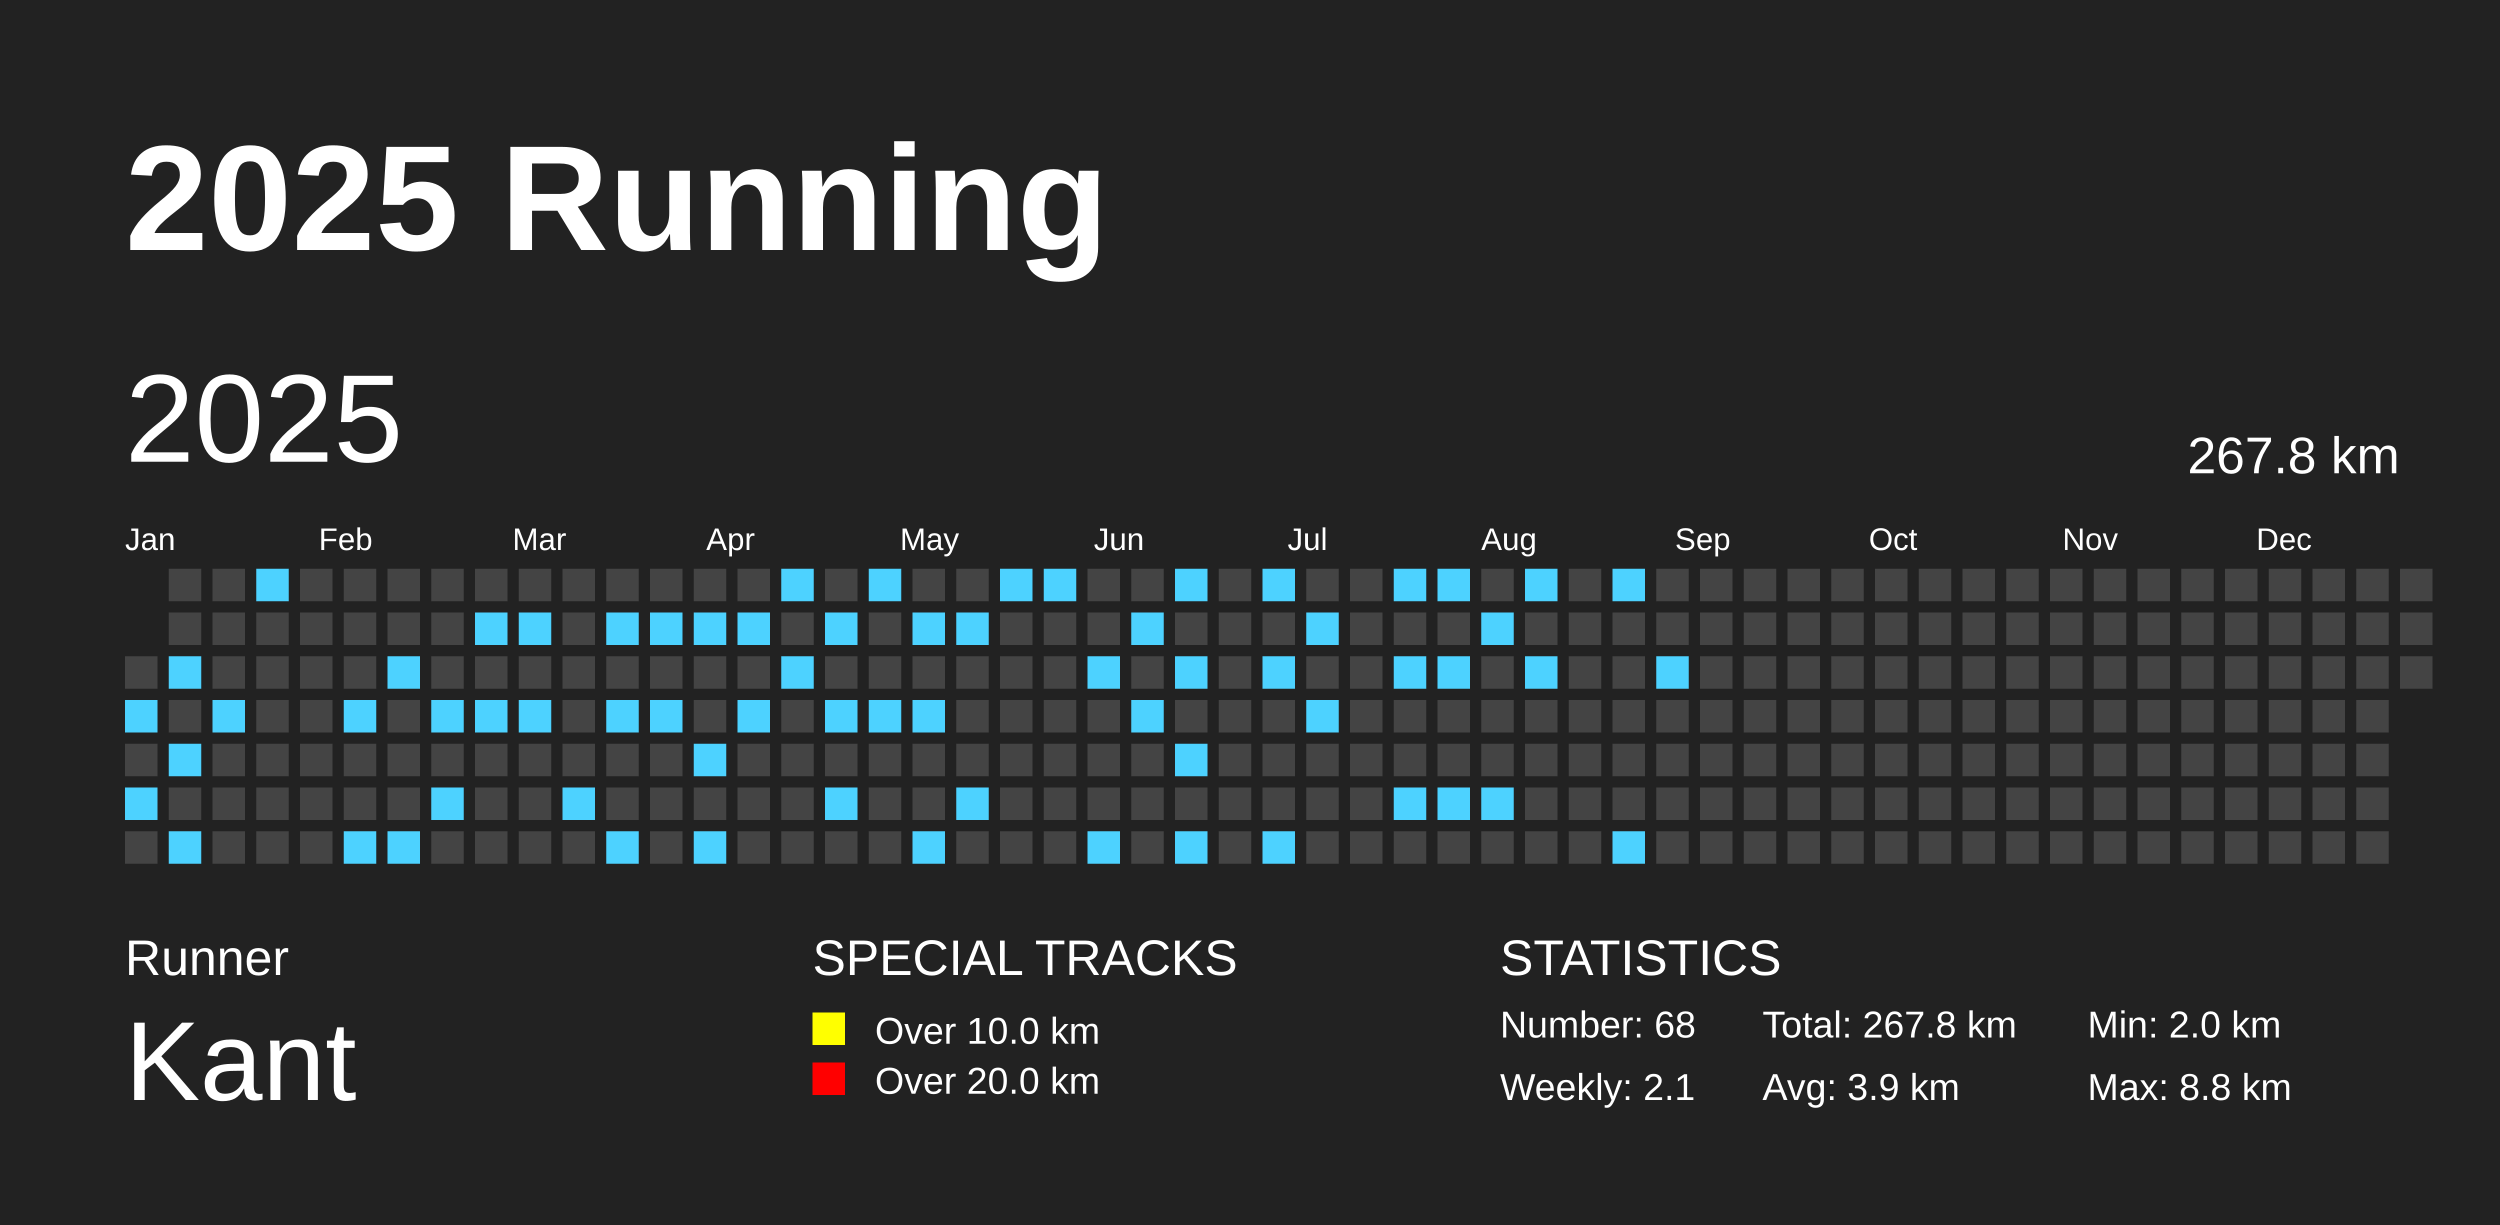
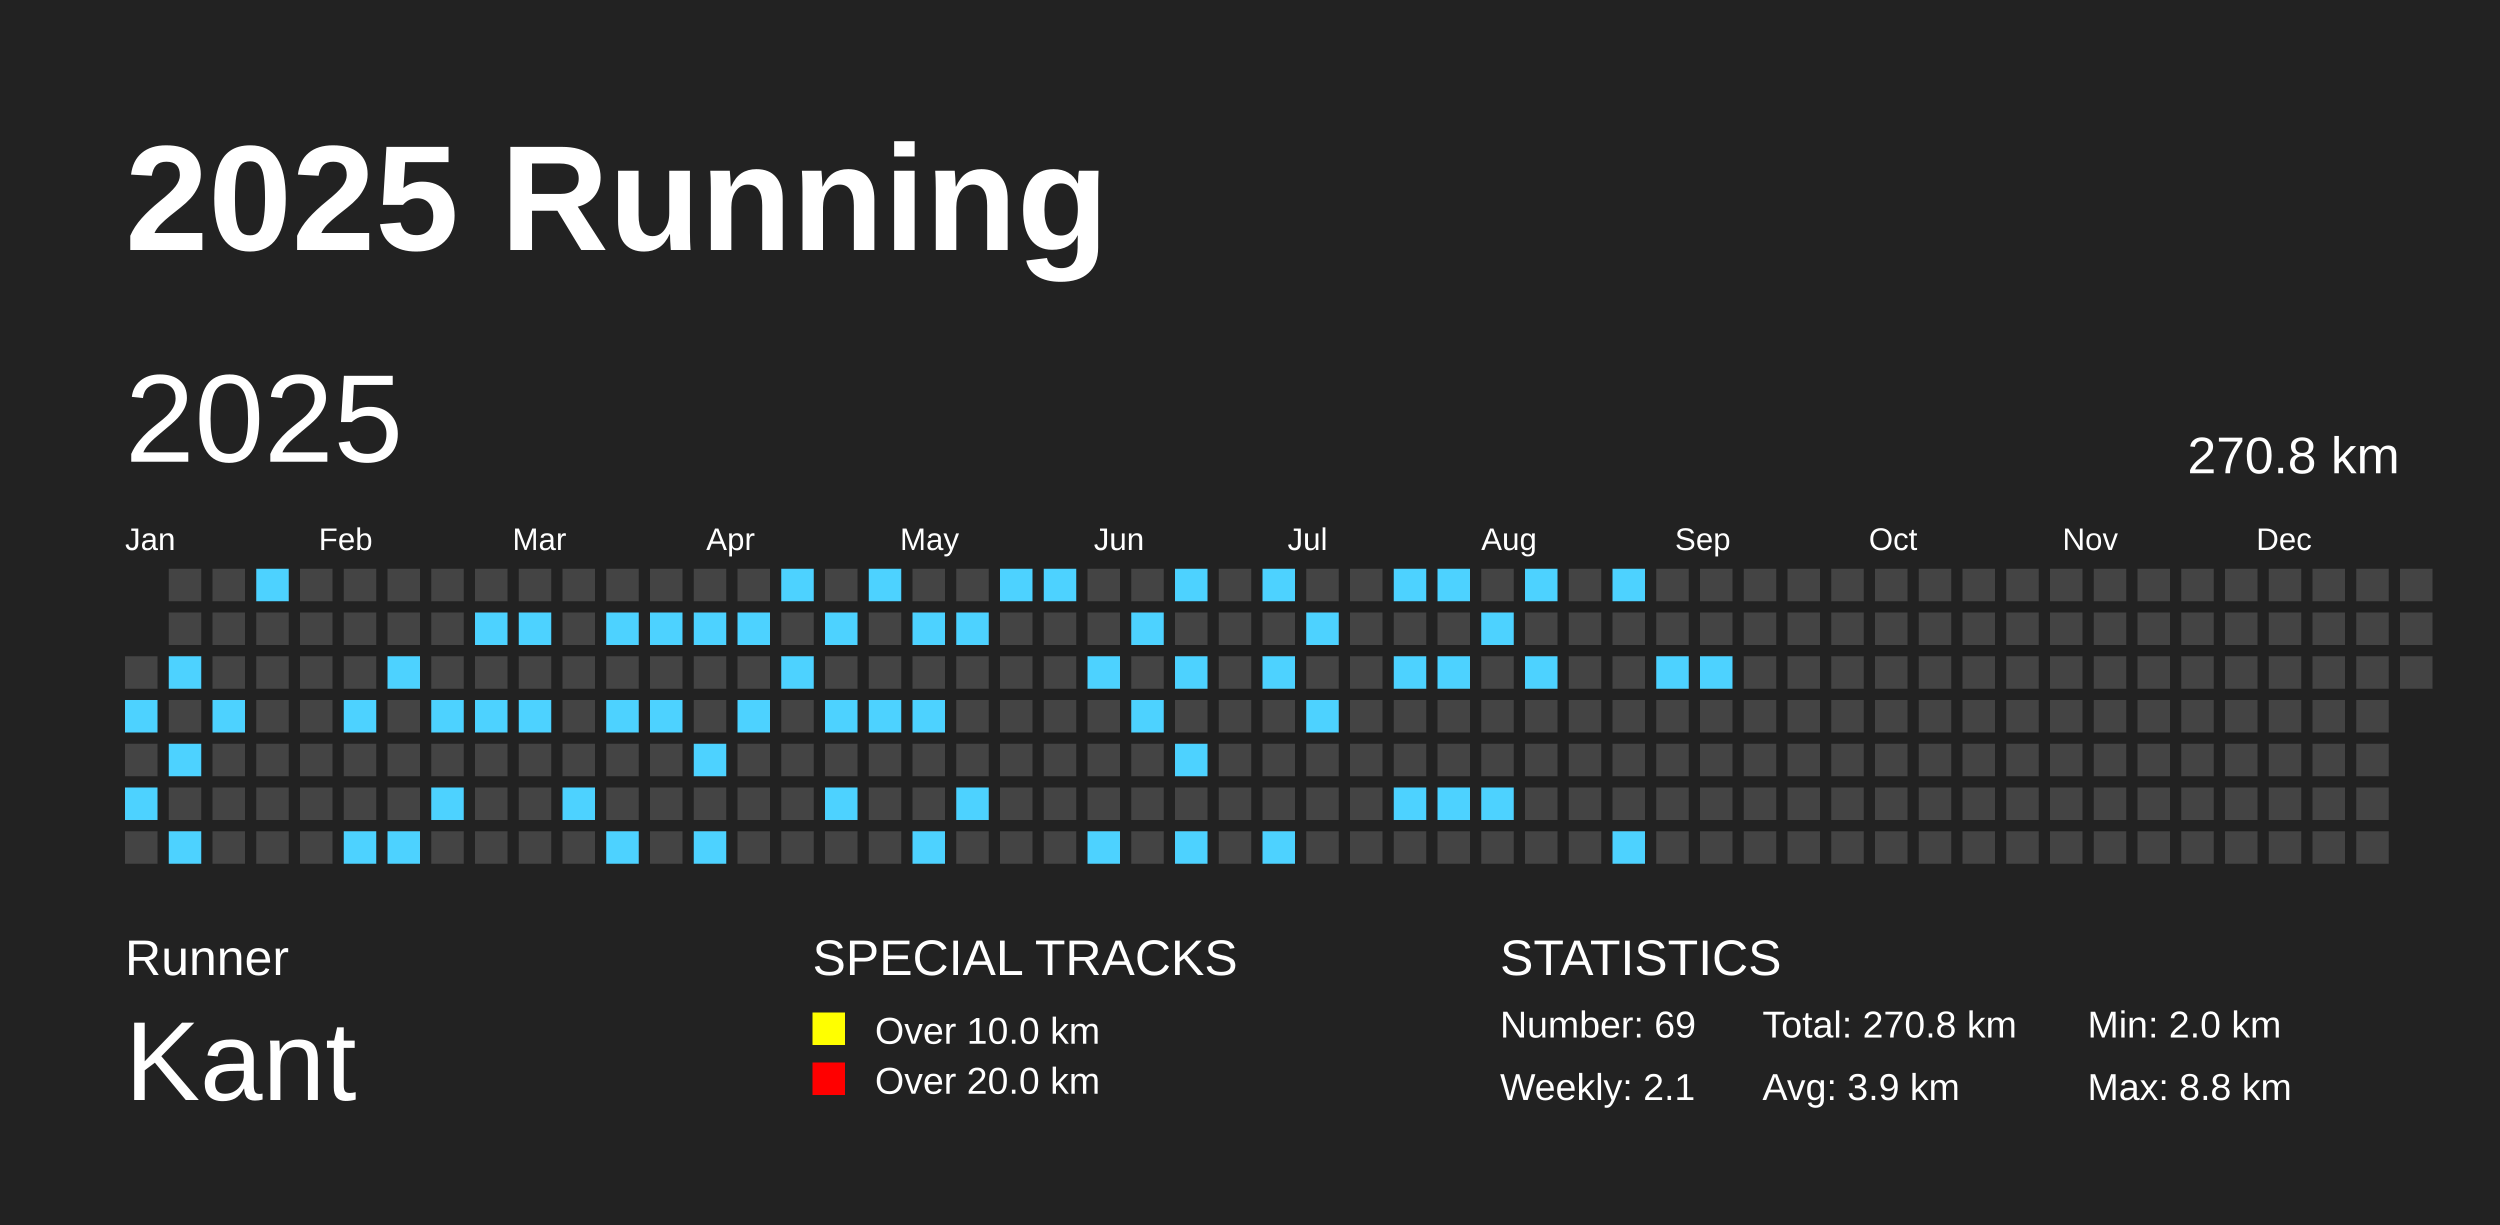
<svg xmlns="http://www.w3.org/2000/svg" baseProfile="full" height="98mm" version="1.1" viewBox="0,0,200,98" width="200mm">
  <defs />
  <rect fill="#222222" height="98" width="200" x="0" y="0" />
  <text fill="#FFFFFF" style="font-size:12px; font-family:Arial; font-weight:bold;" x="10" y="20">2025 Running</text>
  <text fill="#FFFFFF" style="font-size:4px; font-family:Arial" x="10" y="78">Runner</text>
  <text fill="#FFFFFF" style="font-size:9px; font-family:Arial" x="10" y="88">Kant</text>
  <text fill="#FFFFFF" style="font-size:4px; font-family:Arial" x="65" y="78">SPECIAL TRACKS</text>
  <rect fill="yellow" height="2.6" width="2.6" x="65" y="81" />
  <text fill="#FFFFFF" style="font-size:3px; font-family:Arial" x="70" y="83.5">Over 10.0 km</text>
  <rect fill="red" height="2.6" width="2.6" x="65" y="85" />
  <text fill="#FFFFFF" style="font-size:3px; font-family:Arial" x="70" y="87.5">Over 20.0 km</text>
  <text fill="#FFFFFF" style="font-size:4px; font-family:Arial" x="120" y="78">STATISTICS</text>
-   <text fill="#FFFFFF" style="font-size:3px; font-family:Arial" x="120" y="83">Number: 68</text>
+   <text fill="#FFFFFF" style="font-size:3px; font-family:Arial" x="120" y="83">Number: 69</text>
  <text fill="#FFFFFF" style="font-size:3px; font-family:Arial" x="120" y="88">Weekly: 2.1</text>
-   <text fill="#FFFFFF" style="font-size:3px; font-family:Arial" x="141" y="83">Total: 267.8 km</text>
+   <text fill="#FFFFFF" style="font-size:3px; font-family:Arial" x="141" y="83">Total: 270.8 km</text>
  <text fill="#FFFFFF" style="font-size:3px; font-family:Arial" x="141" y="88">Avg: 3.9 km</text>
  <text fill="#FFFFFF" style="font-size:3px; font-family:Arial" x="167" y="83">Min: 2.0 km</text>
  <text fill="#FFFFFF" style="font-size:3px; font-family:Arial" x="167" y="88">Max: 8.8 km</text>
  <text dominant-baseline="hanging" fill="#FFFFFF" style="font-size:10.0px; font-family:Arial;" x="10" y="30">2025</text>
-   <text dominant-baseline="hanging" fill="#FFFFFF" style="font-size:4.125px; font-family:Arial;" x="175" y="35">267.8 km</text>
+   <text dominant-baseline="hanging" fill="#FFFFFF" style="font-size:4.125px; font-family:Arial;" x="175" y="35">270.8 km</text>
  <text fill="#FFFFFF" style="font-size:2.5px; font-family:Arial" x="10.0" y="44">Jan</text>
  <text fill="#FFFFFF" style="font-size:2.5px; font-family:Arial" x="25.5" y="44">Feb</text>
  <text fill="#FFFFFF" style="font-size:2.5px; font-family:Arial" x="41.0" y="44">Mar</text>
  <text fill="#FFFFFF" style="font-size:2.5px; font-family:Arial" x="56.5" y="44">Apr</text>
  <text fill="#FFFFFF" style="font-size:2.5px; font-family:Arial" x="72.0" y="44">May</text>
  <text fill="#FFFFFF" style="font-size:2.5px; font-family:Arial" x="87.5" y="44">Jun</text>
  <text fill="#FFFFFF" style="font-size:2.5px; font-family:Arial" x="103.0" y="44">Jul</text>
  <text fill="#FFFFFF" style="font-size:2.5px; font-family:Arial" x="118.5" y="44">Aug</text>
  <text fill="#FFFFFF" style="font-size:2.5px; font-family:Arial" x="134.0" y="44">Sep</text>
  <text fill="#FFFFFF" style="font-size:2.5px; font-family:Arial" x="149.5" y="44">Oct</text>
  <text fill="#FFFFFF" style="font-size:2.5px; font-family:Arial" x="165.0" y="44">Nov</text>
  <text fill="#FFFFFF" style="font-size:2.5px; font-family:Arial" x="180.5" y="44">Dec</text>
  <rect fill="#444444" height="2.6" width="2.6" x="10.0" y="52.5" />
  <rect fill="#4DD2FF" height="2.6" width="2.6" x="10.0" y="56.0" />
  <rect fill="#444444" height="2.6" width="2.6" x="10.0" y="59.5" />
  <rect fill="#4DD2FF" height="2.6" width="2.6" x="10.0" y="63.0" />
  <rect fill="#444444" height="2.6" width="2.6" x="10.0" y="66.5" />
  <rect fill="#444444" height="2.6" width="2.6" x="13.5" y="45.5" />
  <rect fill="#444444" height="2.6" width="2.6" x="13.5" y="49.0" />
  <rect fill="#4DD2FF" height="2.6" width="2.6" x="13.5" y="52.5" />
  <rect fill="#444444" height="2.6" width="2.6" x="13.5" y="56.0" />
  <rect fill="#4DD2FF" height="2.6" width="2.6" x="13.5" y="59.5" />
  <rect fill="#444444" height="2.6" width="2.6" x="13.5" y="63.0" />
  <rect fill="#4DD2FF" height="2.6" width="2.6" x="13.5" y="66.5" />
  <rect fill="#444444" height="2.6" width="2.6" x="17.0" y="45.5" />
  <rect fill="#444444" height="2.6" width="2.6" x="17.0" y="49.0" />
  <rect fill="#444444" height="2.6" width="2.6" x="17.0" y="52.5" />
  <rect fill="#4DD2FF" height="2.6" width="2.6" x="17.0" y="56.0" />
  <rect fill="#444444" height="2.6" width="2.6" x="17.0" y="59.5" />
  <rect fill="#444444" height="2.6" width="2.6" x="17.0" y="63.0" />
  <rect fill="#444444" height="2.6" width="2.6" x="17.0" y="66.5" />
  <rect fill="#4DD2FF" height="2.6" width="2.6" x="20.5" y="45.5" />
  <rect fill="#444444" height="2.6" width="2.6" x="20.5" y="49.0" />
  <rect fill="#444444" height="2.6" width="2.6" x="20.5" y="52.5" />
  <rect fill="#444444" height="2.6" width="2.6" x="20.5" y="56.0" />
  <rect fill="#444444" height="2.6" width="2.6" x="20.5" y="59.5" />
  <rect fill="#444444" height="2.6" width="2.6" x="20.5" y="63.0" />
  <rect fill="#444444" height="2.6" width="2.6" x="20.5" y="66.5" />
  <rect fill="#444444" height="2.6" width="2.6" x="24.0" y="45.5" />
  <rect fill="#444444" height="2.6" width="2.6" x="24.0" y="49.0" />
  <rect fill="#444444" height="2.6" width="2.6" x="24.0" y="52.5" />
  <rect fill="#444444" height="2.6" width="2.6" x="24.0" y="56.0" />
  <rect fill="#444444" height="2.6" width="2.6" x="24.0" y="59.5" />
  <rect fill="#444444" height="2.6" width="2.6" x="24.0" y="63.0" />
  <rect fill="#444444" height="2.6" width="2.6" x="24.0" y="66.5" />
  <rect fill="#444444" height="2.6" width="2.6" x="27.5" y="45.5" />
  <rect fill="#444444" height="2.6" width="2.6" x="27.5" y="49.0" />
  <rect fill="#444444" height="2.6" width="2.6" x="27.5" y="52.5" />
  <rect fill="#4DD2FF" height="2.6" width="2.6" x="27.5" y="56.0" />
  <rect fill="#444444" height="2.6" width="2.6" x="27.5" y="59.5" />
  <rect fill="#444444" height="2.6" width="2.6" x="27.5" y="63.0" />
  <rect fill="#4DD2FF" height="2.6" width="2.6" x="27.5" y="66.5" />
  <rect fill="#444444" height="2.6" width="2.6" x="31.0" y="45.5" />
  <rect fill="#444444" height="2.6" width="2.6" x="31.0" y="49.0" />
  <rect fill="#4DD2FF" height="2.6" width="2.6" x="31.0" y="52.5" />
  <rect fill="#444444" height="2.6" width="2.6" x="31.0" y="56.0" />
  <rect fill="#444444" height="2.6" width="2.6" x="31.0" y="59.5" />
  <rect fill="#444444" height="2.6" width="2.6" x="31.0" y="63.0" />
  <rect fill="#4DD2FF" height="2.6" width="2.6" x="31.0" y="66.5" />
  <rect fill="#444444" height="2.6" width="2.6" x="34.5" y="45.5" />
  <rect fill="#444444" height="2.6" width="2.6" x="34.5" y="49.0" />
  <rect fill="#444444" height="2.6" width="2.6" x="34.5" y="52.5" />
  <rect fill="#4DD2FF" height="2.6" width="2.6" x="34.5" y="56.0" />
  <rect fill="#444444" height="2.6" width="2.6" x="34.5" y="59.5" />
  <rect fill="#4DD2FF" height="2.6" width="2.6" x="34.5" y="63.0" />
  <rect fill="#444444" height="2.6" width="2.6" x="34.5" y="66.5" />
  <rect fill="#444444" height="2.6" width="2.6" x="38.0" y="45.5" />
  <rect fill="#4DD2FF" height="2.6" width="2.6" x="38.0" y="49.0" />
  <rect fill="#444444" height="2.6" width="2.6" x="38.0" y="52.5" />
  <rect fill="#4DD2FF" height="2.6" width="2.6" x="38.0" y="56.0" />
  <rect fill="#444444" height="2.6" width="2.6" x="38.0" y="59.5" />
  <rect fill="#444444" height="2.6" width="2.6" x="38.0" y="63.0" />
  <rect fill="#444444" height="2.6" width="2.6" x="38.0" y="66.5" />
  <rect fill="#444444" height="2.6" width="2.6" x="41.5" y="45.5" />
  <rect fill="#4DD2FF" height="2.6" width="2.6" x="41.5" y="49.0" />
  <rect fill="#444444" height="2.6" width="2.6" x="41.5" y="52.5" />
  <rect fill="#4DD2FF" height="2.6" width="2.6" x="41.5" y="56.0" />
  <rect fill="#444444" height="2.6" width="2.6" x="41.5" y="59.5" />
  <rect fill="#444444" height="2.6" width="2.6" x="41.5" y="63.0" />
  <rect fill="#444444" height="2.6" width="2.6" x="41.5" y="66.5" />
  <rect fill="#444444" height="2.6" width="2.6" x="45.0" y="45.5" />
  <rect fill="#444444" height="2.6" width="2.6" x="45.0" y="49.0" />
  <rect fill="#444444" height="2.6" width="2.6" x="45.0" y="52.5" />
  <rect fill="#444444" height="2.6" width="2.6" x="45.0" y="56.0" />
  <rect fill="#444444" height="2.6" width="2.6" x="45.0" y="59.5" />
  <rect fill="#4DD2FF" height="2.6" width="2.6" x="45.0" y="63.0" />
  <rect fill="#444444" height="2.6" width="2.6" x="45.0" y="66.5" />
  <rect fill="#444444" height="2.6" width="2.6" x="48.5" y="45.5" />
  <rect fill="#4DD2FF" height="2.6" width="2.6" x="48.5" y="49.0" />
  <rect fill="#444444" height="2.6" width="2.6" x="48.5" y="52.5" />
  <rect fill="#4DD2FF" height="2.6" width="2.6" x="48.5" y="56.0" />
  <rect fill="#444444" height="2.6" width="2.6" x="48.5" y="59.5" />
  <rect fill="#444444" height="2.6" width="2.6" x="48.5" y="63.0" />
  <rect fill="#4DD2FF" height="2.6" width="2.6" x="48.5" y="66.5" />
  <rect fill="#444444" height="2.6" width="2.6" x="52.0" y="45.5" />
  <rect fill="#4DD2FF" height="2.6" width="2.6" x="52.0" y="49.0" />
  <rect fill="#444444" height="2.6" width="2.6" x="52.0" y="52.5" />
  <rect fill="#4DD2FF" height="2.6" width="2.6" x="52.0" y="56.0" />
  <rect fill="#444444" height="2.6" width="2.6" x="52.0" y="59.5" />
  <rect fill="#444444" height="2.6" width="2.6" x="52.0" y="63.0" />
  <rect fill="#444444" height="2.6" width="2.6" x="52.0" y="66.5" />
  <rect fill="#444444" height="2.6" width="2.6" x="55.5" y="45.5" />
  <rect fill="#4DD2FF" height="2.6" width="2.6" x="55.5" y="49.0" />
  <rect fill="#444444" height="2.6" width="2.6" x="55.5" y="52.5" />
  <rect fill="#444444" height="2.6" width="2.6" x="55.5" y="56.0" />
  <rect fill="#4DD2FF" height="2.6" width="2.6" x="55.5" y="59.5" />
  <rect fill="#444444" height="2.6" width="2.6" x="55.5" y="63.0" />
  <rect fill="#4DD2FF" height="2.6" width="2.6" x="55.5" y="66.5" />
  <rect fill="#444444" height="2.6" width="2.6" x="59.0" y="45.5" />
  <rect fill="#4DD2FF" height="2.6" width="2.6" x="59.0" y="49.0" />
  <rect fill="#444444" height="2.6" width="2.6" x="59.0" y="52.5" />
  <rect fill="#4DD2FF" height="2.6" width="2.6" x="59.0" y="56.0" />
  <rect fill="#444444" height="2.6" width="2.6" x="59.0" y="59.5" />
  <rect fill="#444444" height="2.6" width="2.6" x="59.0" y="63.0" />
  <rect fill="#444444" height="2.6" width="2.6" x="59.0" y="66.5" />
  <rect fill="#4DD2FF" height="2.6" width="2.6" x="62.5" y="45.5" />
  <rect fill="#444444" height="2.6" width="2.6" x="62.5" y="49.0" />
  <rect fill="#4DD2FF" height="2.6" width="2.6" x="62.5" y="52.5" />
  <rect fill="#444444" height="2.6" width="2.6" x="62.5" y="56.0" />
  <rect fill="#444444" height="2.6" width="2.6" x="62.5" y="59.5" />
  <rect fill="#444444" height="2.6" width="2.6" x="62.5" y="63.0" />
  <rect fill="#444444" height="2.6" width="2.6" x="62.5" y="66.5" />
  <rect fill="#444444" height="2.6" width="2.6" x="66.0" y="45.5" />
  <rect fill="#4DD2FF" height="2.6" width="2.6" x="66.0" y="49.0" />
  <rect fill="#444444" height="2.6" width="2.6" x="66.0" y="52.5" />
  <rect fill="#4DD2FF" height="2.6" width="2.6" x="66.0" y="56.0" />
  <rect fill="#444444" height="2.6" width="2.6" x="66.0" y="59.5" />
  <rect fill="#4DD2FF" height="2.6" width="2.6" x="66.0" y="63.0" />
  <rect fill="#444444" height="2.6" width="2.6" x="66.0" y="66.5" />
  <rect fill="#4DD2FF" height="2.6" width="2.6" x="69.5" y="45.5" />
  <rect fill="#444444" height="2.6" width="2.6" x="69.5" y="49.0" />
  <rect fill="#444444" height="2.6" width="2.6" x="69.5" y="52.5" />
  <rect fill="#4DD2FF" height="2.6" width="2.6" x="69.5" y="56.0" />
  <rect fill="#444444" height="2.6" width="2.6" x="69.5" y="59.5" />
  <rect fill="#444444" height="2.6" width="2.6" x="69.5" y="63.0" />
  <rect fill="#444444" height="2.6" width="2.6" x="69.5" y="66.5" />
  <rect fill="#444444" height="2.6" width="2.6" x="73.0" y="45.5" />
  <rect fill="#4DD2FF" height="2.6" width="2.6" x="73.0" y="49.0" />
  <rect fill="#444444" height="2.6" width="2.6" x="73.0" y="52.5" />
  <rect fill="#4DD2FF" height="2.6" width="2.6" x="73.0" y="56.0" />
  <rect fill="#444444" height="2.6" width="2.6" x="73.0" y="59.5" />
  <rect fill="#444444" height="2.6" width="2.6" x="73.0" y="63.0" />
  <rect fill="#4DD2FF" height="2.6" width="2.6" x="73.0" y="66.5" />
  <rect fill="#444444" height="2.6" width="2.6" x="76.5" y="45.5" />
  <rect fill="#4DD2FF" height="2.6" width="2.6" x="76.5" y="49.0" />
  <rect fill="#444444" height="2.6" width="2.6" x="76.5" y="52.5" />
  <rect fill="#444444" height="2.6" width="2.6" x="76.5" y="56.0" />
  <rect fill="#444444" height="2.6" width="2.6" x="76.5" y="59.5" />
  <rect fill="#4DD2FF" height="2.6" width="2.6" x="76.5" y="63.0" />
  <rect fill="#444444" height="2.6" width="2.6" x="76.5" y="66.5" />
  <rect fill="#4DD2FF" height="2.6" width="2.6" x="80.0" y="45.5" />
  <rect fill="#444444" height="2.6" width="2.6" x="80.0" y="49.0" />
  <rect fill="#444444" height="2.6" width="2.6" x="80.0" y="52.5" />
  <rect fill="#444444" height="2.6" width="2.6" x="80.0" y="56.0" />
  <rect fill="#444444" height="2.6" width="2.6" x="80.0" y="59.5" />
  <rect fill="#444444" height="2.6" width="2.6" x="80.0" y="63.0" />
  <rect fill="#444444" height="2.6" width="2.6" x="80.0" y="66.5" />
  <rect fill="#4DD2FF" height="2.6" width="2.6" x="83.5" y="45.5" />
  <rect fill="#444444" height="2.6" width="2.6" x="83.5" y="49.0" />
  <rect fill="#444444" height="2.6" width="2.6" x="83.5" y="52.5" />
  <rect fill="#444444" height="2.6" width="2.6" x="83.5" y="56.0" />
  <rect fill="#444444" height="2.6" width="2.6" x="83.5" y="59.5" />
  <rect fill="#444444" height="2.6" width="2.6" x="83.5" y="63.0" />
  <rect fill="#444444" height="2.6" width="2.6" x="83.5" y="66.5" />
  <rect fill="#444444" height="2.6" width="2.6" x="87.0" y="45.5" />
  <rect fill="#444444" height="2.6" width="2.6" x="87.0" y="49.0" />
  <rect fill="#4DD2FF" height="2.6" width="2.6" x="87.0" y="52.5" />
  <rect fill="#444444" height="2.6" width="2.6" x="87.0" y="56.0" />
  <rect fill="#444444" height="2.6" width="2.6" x="87.0" y="59.5" />
  <rect fill="#444444" height="2.6" width="2.6" x="87.0" y="63.0" />
  <rect fill="#4DD2FF" height="2.6" width="2.6" x="87.0" y="66.5" />
  <rect fill="#444444" height="2.6" width="2.6" x="90.5" y="45.5" />
  <rect fill="#4DD2FF" height="2.6" width="2.6" x="90.5" y="49.0" />
  <rect fill="#444444" height="2.6" width="2.6" x="90.5" y="52.5" />
  <rect fill="#4DD2FF" height="2.6" width="2.6" x="90.5" y="56.0" />
  <rect fill="#444444" height="2.6" width="2.6" x="90.5" y="59.5" />
  <rect fill="#444444" height="2.6" width="2.6" x="90.5" y="63.0" />
  <rect fill="#444444" height="2.6" width="2.6" x="90.5" y="66.5" />
  <rect fill="#4DD2FF" height="2.6" width="2.6" x="94.0" y="45.5" />
  <rect fill="#444444" height="2.6" width="2.6" x="94.0" y="49.0" />
  <rect fill="#4DD2FF" height="2.6" width="2.6" x="94.0" y="52.5" />
  <rect fill="#444444" height="2.6" width="2.6" x="94.0" y="56.0" />
  <rect fill="#4DD2FF" height="2.6" width="2.6" x="94.0" y="59.5" />
  <rect fill="#444444" height="2.6" width="2.6" x="94.0" y="63.0" />
  <rect fill="#4DD2FF" height="2.6" width="2.6" x="94.0" y="66.5" />
  <rect fill="#444444" height="2.6" width="2.6" x="97.5" y="45.5" />
  <rect fill="#444444" height="2.6" width="2.6" x="97.5" y="49.0" />
  <rect fill="#444444" height="2.6" width="2.6" x="97.5" y="52.5" />
  <rect fill="#444444" height="2.6" width="2.6" x="97.5" y="56.0" />
  <rect fill="#444444" height="2.6" width="2.6" x="97.5" y="59.5" />
  <rect fill="#444444" height="2.6" width="2.6" x="97.5" y="63.0" />
  <rect fill="#444444" height="2.6" width="2.6" x="97.5" y="66.5" />
  <rect fill="#4DD2FF" height="2.6" width="2.6" x="101.0" y="45.5" />
  <rect fill="#444444" height="2.6" width="2.6" x="101.0" y="49.0" />
  <rect fill="#4DD2FF" height="2.6" width="2.6" x="101.0" y="52.5" />
  <rect fill="#444444" height="2.6" width="2.6" x="101.0" y="56.0" />
  <rect fill="#444444" height="2.6" width="2.6" x="101.0" y="59.5" />
  <rect fill="#444444" height="2.6" width="2.6" x="101.0" y="63.0" />
  <rect fill="#4DD2FF" height="2.6" width="2.6" x="101.0" y="66.5" />
  <rect fill="#444444" height="2.6" width="2.6" x="104.5" y="45.5" />
  <rect fill="#4DD2FF" height="2.6" width="2.6" x="104.5" y="49.0" />
  <rect fill="#444444" height="2.6" width="2.6" x="104.5" y="52.5" />
  <rect fill="#4DD2FF" height="2.6" width="2.6" x="104.5" y="56.0" />
  <rect fill="#444444" height="2.6" width="2.6" x="104.5" y="59.5" />
  <rect fill="#444444" height="2.6" width="2.6" x="104.5" y="63.0" />
  <rect fill="#444444" height="2.6" width="2.6" x="104.5" y="66.5" />
  <rect fill="#444444" height="2.6" width="2.6" x="108.0" y="45.5" />
  <rect fill="#444444" height="2.6" width="2.6" x="108.0" y="49.0" />
  <rect fill="#444444" height="2.6" width="2.6" x="108.0" y="52.5" />
  <rect fill="#444444" height="2.6" width="2.6" x="108.0" y="56.0" />
  <rect fill="#444444" height="2.6" width="2.6" x="108.0" y="59.5" />
  <rect fill="#444444" height="2.6" width="2.6" x="108.0" y="63.0" />
  <rect fill="#444444" height="2.6" width="2.6" x="108.0" y="66.5" />
  <rect fill="#4DD2FF" height="2.6" width="2.6" x="111.5" y="45.5" />
  <rect fill="#444444" height="2.6" width="2.6" x="111.5" y="49.0" />
  <rect fill="#4DD2FF" height="2.6" width="2.6" x="111.5" y="52.5" />
  <rect fill="#444444" height="2.6" width="2.6" x="111.5" y="56.0" />
  <rect fill="#444444" height="2.6" width="2.6" x="111.5" y="59.5" />
  <rect fill="#4DD2FF" height="2.6" width="2.6" x="111.5" y="63.0" />
  <rect fill="#444444" height="2.6" width="2.6" x="111.5" y="66.5" />
  <rect fill="#4DD2FF" height="2.6" width="2.6" x="115.0" y="45.5" />
  <rect fill="#444444" height="2.6" width="2.6" x="115.0" y="49.0" />
  <rect fill="#4DD2FF" height="2.6" width="2.6" x="115.0" y="52.5" />
  <rect fill="#444444" height="2.6" width="2.6" x="115.0" y="56.0" />
  <rect fill="#444444" height="2.6" width="2.6" x="115.0" y="59.5" />
  <rect fill="#4DD2FF" height="2.6" width="2.6" x="115.0" y="63.0" />
  <rect fill="#444444" height="2.6" width="2.6" x="115.0" y="66.5" />
  <rect fill="#444444" height="2.6" width="2.6" x="118.5" y="45.5" />
  <rect fill="#4DD2FF" height="2.6" width="2.6" x="118.5" y="49.0" />
  <rect fill="#444444" height="2.6" width="2.6" x="118.5" y="52.5" />
  <rect fill="#444444" height="2.6" width="2.6" x="118.5" y="56.0" />
  <rect fill="#444444" height="2.6" width="2.6" x="118.5" y="59.5" />
  <rect fill="#4DD2FF" height="2.6" width="2.6" x="118.5" y="63.0" />
  <rect fill="#444444" height="2.6" width="2.6" x="118.5" y="66.5" />
  <rect fill="#4DD2FF" height="2.6" width="2.6" x="122.0" y="45.5" />
  <rect fill="#444444" height="2.6" width="2.6" x="122.0" y="49.0" />
  <rect fill="#4DD2FF" height="2.6" width="2.6" x="122.0" y="52.5" />
  <rect fill="#444444" height="2.6" width="2.6" x="122.0" y="56.0" />
  <rect fill="#444444" height="2.6" width="2.6" x="122.0" y="59.5" />
  <rect fill="#444444" height="2.6" width="2.6" x="122.0" y="63.0" />
  <rect fill="#444444" height="2.6" width="2.6" x="122.0" y="66.5" />
  <rect fill="#444444" height="2.6" width="2.6" x="125.5" y="45.5" />
  <rect fill="#444444" height="2.6" width="2.6" x="125.5" y="49.0" />
  <rect fill="#444444" height="2.6" width="2.6" x="125.5" y="52.5" />
  <rect fill="#444444" height="2.6" width="2.6" x="125.5" y="56.0" />
  <rect fill="#444444" height="2.6" width="2.6" x="125.5" y="59.5" />
  <rect fill="#444444" height="2.6" width="2.6" x="125.5" y="63.0" />
  <rect fill="#444444" height="2.6" width="2.6" x="125.5" y="66.5" />
  <rect fill="#4DD2FF" height="2.6" width="2.6" x="129.0" y="45.5" />
  <rect fill="#444444" height="2.6" width="2.6" x="129.0" y="49.0" />
  <rect fill="#444444" height="2.6" width="2.6" x="129.0" y="52.5" />
  <rect fill="#444444" height="2.6" width="2.6" x="129.0" y="56.0" />
  <rect fill="#444444" height="2.6" width="2.6" x="129.0" y="59.5" />
  <rect fill="#444444" height="2.6" width="2.6" x="129.0" y="63.0" />
  <rect fill="#4DD2FF" height="2.6" width="2.6" x="129.0" y="66.5" />
  <rect fill="#444444" height="2.6" width="2.6" x="132.5" y="45.5" />
  <rect fill="#444444" height="2.6" width="2.6" x="132.5" y="49.0" />
  <rect fill="#4DD2FF" height="2.6" width="2.6" x="132.5" y="52.5" />
  <rect fill="#444444" height="2.6" width="2.6" x="132.5" y="56.0" />
  <rect fill="#444444" height="2.6" width="2.6" x="132.5" y="59.5" />
  <rect fill="#444444" height="2.6" width="2.6" x="132.5" y="63.0" />
  <rect fill="#444444" height="2.6" width="2.6" x="132.5" y="66.5" />
  <rect fill="#444444" height="2.6" width="2.6" x="136.0" y="45.5" />
  <rect fill="#444444" height="2.6" width="2.6" x="136.0" y="49.0" />
-   <rect fill="#444444" height="2.6" width="2.6" x="136.0" y="52.5" />
+   <rect fill="#4DD2FF" height="2.6" width="2.6" x="136.0" y="52.5" />
  <rect fill="#444444" height="2.6" width="2.6" x="136.0" y="56.0" />
  <rect fill="#444444" height="2.6" width="2.6" x="136.0" y="59.5" />
  <rect fill="#444444" height="2.6" width="2.6" x="136.0" y="63.0" />
  <rect fill="#444444" height="2.6" width="2.6" x="136.0" y="66.5" />
  <rect fill="#444444" height="2.6" width="2.6" x="139.5" y="45.5" />
  <rect fill="#444444" height="2.6" width="2.6" x="139.5" y="49.0" />
  <rect fill="#444444" height="2.6" width="2.6" x="139.5" y="52.5" />
  <rect fill="#444444" height="2.6" width="2.6" x="139.5" y="56.0" />
  <rect fill="#444444" height="2.6" width="2.6" x="139.5" y="59.5" />
  <rect fill="#444444" height="2.6" width="2.6" x="139.5" y="63.0" />
  <rect fill="#444444" height="2.6" width="2.6" x="139.5" y="66.5" />
  <rect fill="#444444" height="2.6" width="2.6" x="143.0" y="45.5" />
  <rect fill="#444444" height="2.6" width="2.6" x="143.0" y="49.0" />
  <rect fill="#444444" height="2.6" width="2.6" x="143.0" y="52.5" />
  <rect fill="#444444" height="2.6" width="2.6" x="143.0" y="56.0" />
  <rect fill="#444444" height="2.6" width="2.6" x="143.0" y="59.5" />
  <rect fill="#444444" height="2.6" width="2.6" x="143.0" y="63.0" />
  <rect fill="#444444" height="2.6" width="2.6" x="143.0" y="66.5" />
  <rect fill="#444444" height="2.6" width="2.6" x="146.5" y="45.5" />
  <rect fill="#444444" height="2.6" width="2.6" x="146.5" y="49.0" />
  <rect fill="#444444" height="2.6" width="2.6" x="146.5" y="52.5" />
  <rect fill="#444444" height="2.6" width="2.6" x="146.5" y="56.0" />
  <rect fill="#444444" height="2.6" width="2.6" x="146.5" y="59.5" />
  <rect fill="#444444" height="2.6" width="2.6" x="146.5" y="63.0" />
  <rect fill="#444444" height="2.6" width="2.6" x="146.5" y="66.5" />
  <rect fill="#444444" height="2.6" width="2.6" x="150.0" y="45.5" />
  <rect fill="#444444" height="2.6" width="2.6" x="150.0" y="49.0" />
  <rect fill="#444444" height="2.6" width="2.6" x="150.0" y="52.5" />
  <rect fill="#444444" height="2.6" width="2.6" x="150.0" y="56.0" />
  <rect fill="#444444" height="2.6" width="2.6" x="150.0" y="59.5" />
  <rect fill="#444444" height="2.6" width="2.6" x="150.0" y="63.0" />
  <rect fill="#444444" height="2.6" width="2.6" x="150.0" y="66.5" />
  <rect fill="#444444" height="2.6" width="2.6" x="153.5" y="45.5" />
  <rect fill="#444444" height="2.6" width="2.6" x="153.5" y="49.0" />
  <rect fill="#444444" height="2.6" width="2.6" x="153.5" y="52.5" />
  <rect fill="#444444" height="2.6" width="2.6" x="153.5" y="56.0" />
  <rect fill="#444444" height="2.6" width="2.6" x="153.5" y="59.5" />
  <rect fill="#444444" height="2.6" width="2.6" x="153.5" y="63.0" />
  <rect fill="#444444" height="2.6" width="2.6" x="153.5" y="66.5" />
  <rect fill="#444444" height="2.6" width="2.6" x="157.0" y="45.5" />
  <rect fill="#444444" height="2.6" width="2.6" x="157.0" y="49.0" />
  <rect fill="#444444" height="2.6" width="2.6" x="157.0" y="52.5" />
  <rect fill="#444444" height="2.6" width="2.6" x="157.0" y="56.0" />
  <rect fill="#444444" height="2.6" width="2.6" x="157.0" y="59.5" />
  <rect fill="#444444" height="2.6" width="2.6" x="157.0" y="63.0" />
  <rect fill="#444444" height="2.6" width="2.6" x="157.0" y="66.5" />
  <rect fill="#444444" height="2.6" width="2.6" x="160.5" y="45.5" />
  <rect fill="#444444" height="2.6" width="2.6" x="160.5" y="49.0" />
  <rect fill="#444444" height="2.6" width="2.6" x="160.5" y="52.5" />
  <rect fill="#444444" height="2.6" width="2.6" x="160.5" y="56.0" />
  <rect fill="#444444" height="2.6" width="2.6" x="160.5" y="59.5" />
  <rect fill="#444444" height="2.6" width="2.6" x="160.5" y="63.0" />
  <rect fill="#444444" height="2.6" width="2.6" x="160.5" y="66.5" />
  <rect fill="#444444" height="2.6" width="2.6" x="164.0" y="45.5" />
  <rect fill="#444444" height="2.6" width="2.6" x="164.0" y="49.0" />
  <rect fill="#444444" height="2.6" width="2.6" x="164.0" y="52.5" />
  <rect fill="#444444" height="2.6" width="2.6" x="164.0" y="56.0" />
  <rect fill="#444444" height="2.6" width="2.6" x="164.0" y="59.5" />
  <rect fill="#444444" height="2.6" width="2.6" x="164.0" y="63.0" />
  <rect fill="#444444" height="2.6" width="2.6" x="164.0" y="66.5" />
  <rect fill="#444444" height="2.6" width="2.6" x="167.5" y="45.5" />
  <rect fill="#444444" height="2.6" width="2.6" x="167.5" y="49.0" />
  <rect fill="#444444" height="2.6" width="2.6" x="167.5" y="52.5" />
  <rect fill="#444444" height="2.6" width="2.6" x="167.5" y="56.0" />
  <rect fill="#444444" height="2.6" width="2.6" x="167.5" y="59.5" />
  <rect fill="#444444" height="2.6" width="2.6" x="167.5" y="63.0" />
  <rect fill="#444444" height="2.6" width="2.6" x="167.5" y="66.5" />
  <rect fill="#444444" height="2.6" width="2.6" x="171.0" y="45.5" />
  <rect fill="#444444" height="2.6" width="2.6" x="171.0" y="49.0" />
  <rect fill="#444444" height="2.6" width="2.6" x="171.0" y="52.5" />
  <rect fill="#444444" height="2.6" width="2.6" x="171.0" y="56.0" />
  <rect fill="#444444" height="2.6" width="2.6" x="171.0" y="59.5" />
  <rect fill="#444444" height="2.6" width="2.6" x="171.0" y="63.0" />
  <rect fill="#444444" height="2.6" width="2.6" x="171.0" y="66.5" />
  <rect fill="#444444" height="2.6" width="2.6" x="174.5" y="45.5" />
  <rect fill="#444444" height="2.6" width="2.6" x="174.5" y="49.0" />
  <rect fill="#444444" height="2.6" width="2.6" x="174.5" y="52.5" />
  <rect fill="#444444" height="2.6" width="2.6" x="174.5" y="56.0" />
  <rect fill="#444444" height="2.6" width="2.6" x="174.5" y="59.5" />
  <rect fill="#444444" height="2.6" width="2.6" x="174.5" y="63.0" />
  <rect fill="#444444" height="2.6" width="2.6" x="174.5" y="66.5" />
  <rect fill="#444444" height="2.6" width="2.6" x="178.0" y="45.5" />
  <rect fill="#444444" height="2.6" width="2.6" x="178.0" y="49.0" />
  <rect fill="#444444" height="2.6" width="2.6" x="178.0" y="52.5" />
  <rect fill="#444444" height="2.6" width="2.6" x="178.0" y="56.0" />
  <rect fill="#444444" height="2.6" width="2.6" x="178.0" y="59.5" />
  <rect fill="#444444" height="2.6" width="2.6" x="178.0" y="63.0" />
  <rect fill="#444444" height="2.6" width="2.6" x="178.0" y="66.5" />
  <rect fill="#444444" height="2.6" width="2.6" x="181.5" y="45.5" />
  <rect fill="#444444" height="2.6" width="2.6" x="181.5" y="49.0" />
  <rect fill="#444444" height="2.6" width="2.6" x="181.5" y="52.5" />
  <rect fill="#444444" height="2.6" width="2.6" x="181.5" y="56.0" />
  <rect fill="#444444" height="2.6" width="2.6" x="181.5" y="59.5" />
  <rect fill="#444444" height="2.6" width="2.6" x="181.5" y="63.0" />
  <rect fill="#444444" height="2.6" width="2.6" x="181.5" y="66.5" />
  <rect fill="#444444" height="2.6" width="2.6" x="185.0" y="45.5" />
  <rect fill="#444444" height="2.6" width="2.6" x="185.0" y="49.0" />
  <rect fill="#444444" height="2.6" width="2.6" x="185.0" y="52.5" />
  <rect fill="#444444" height="2.6" width="2.6" x="185.0" y="56.0" />
  <rect fill="#444444" height="2.6" width="2.6" x="185.0" y="59.5" />
  <rect fill="#444444" height="2.6" width="2.6" x="185.0" y="63.0" />
  <rect fill="#444444" height="2.6" width="2.6" x="185.0" y="66.5" />
  <rect fill="#444444" height="2.6" width="2.6" x="188.5" y="45.5" />
  <rect fill="#444444" height="2.6" width="2.6" x="188.5" y="49.0" />
  <rect fill="#444444" height="2.6" width="2.6" x="188.5" y="52.5" />
  <rect fill="#444444" height="2.6" width="2.6" x="188.5" y="56.0" />
  <rect fill="#444444" height="2.6" width="2.6" x="188.5" y="59.5" />
  <rect fill="#444444" height="2.6" width="2.6" x="188.5" y="63.0" />
  <rect fill="#444444" height="2.6" width="2.6" x="188.5" y="66.5" />
  <rect fill="#444444" height="2.6" width="2.6" x="192.0" y="45.5" />
  <rect fill="#444444" height="2.6" width="2.6" x="192.0" y="49.0" />
  <rect fill="#444444" height="2.6" width="2.6" x="192.0" y="52.5" />
</svg>
